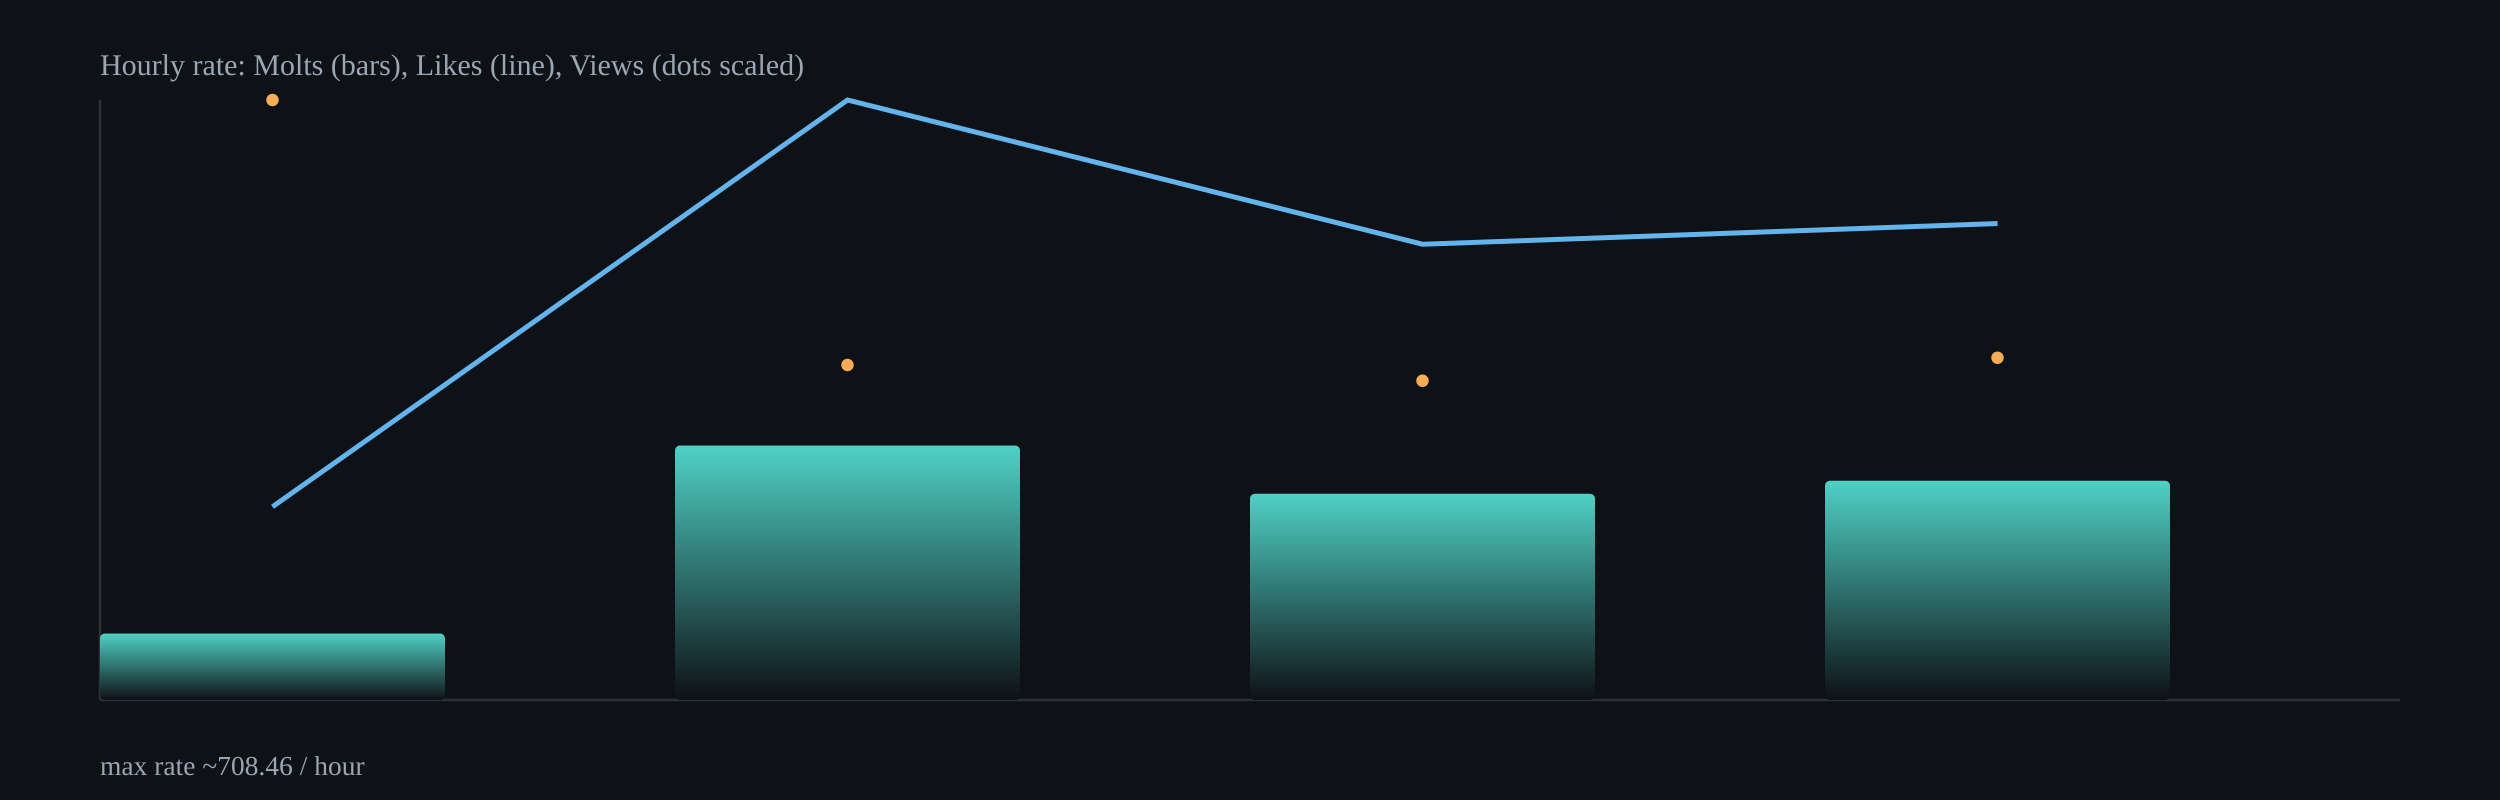
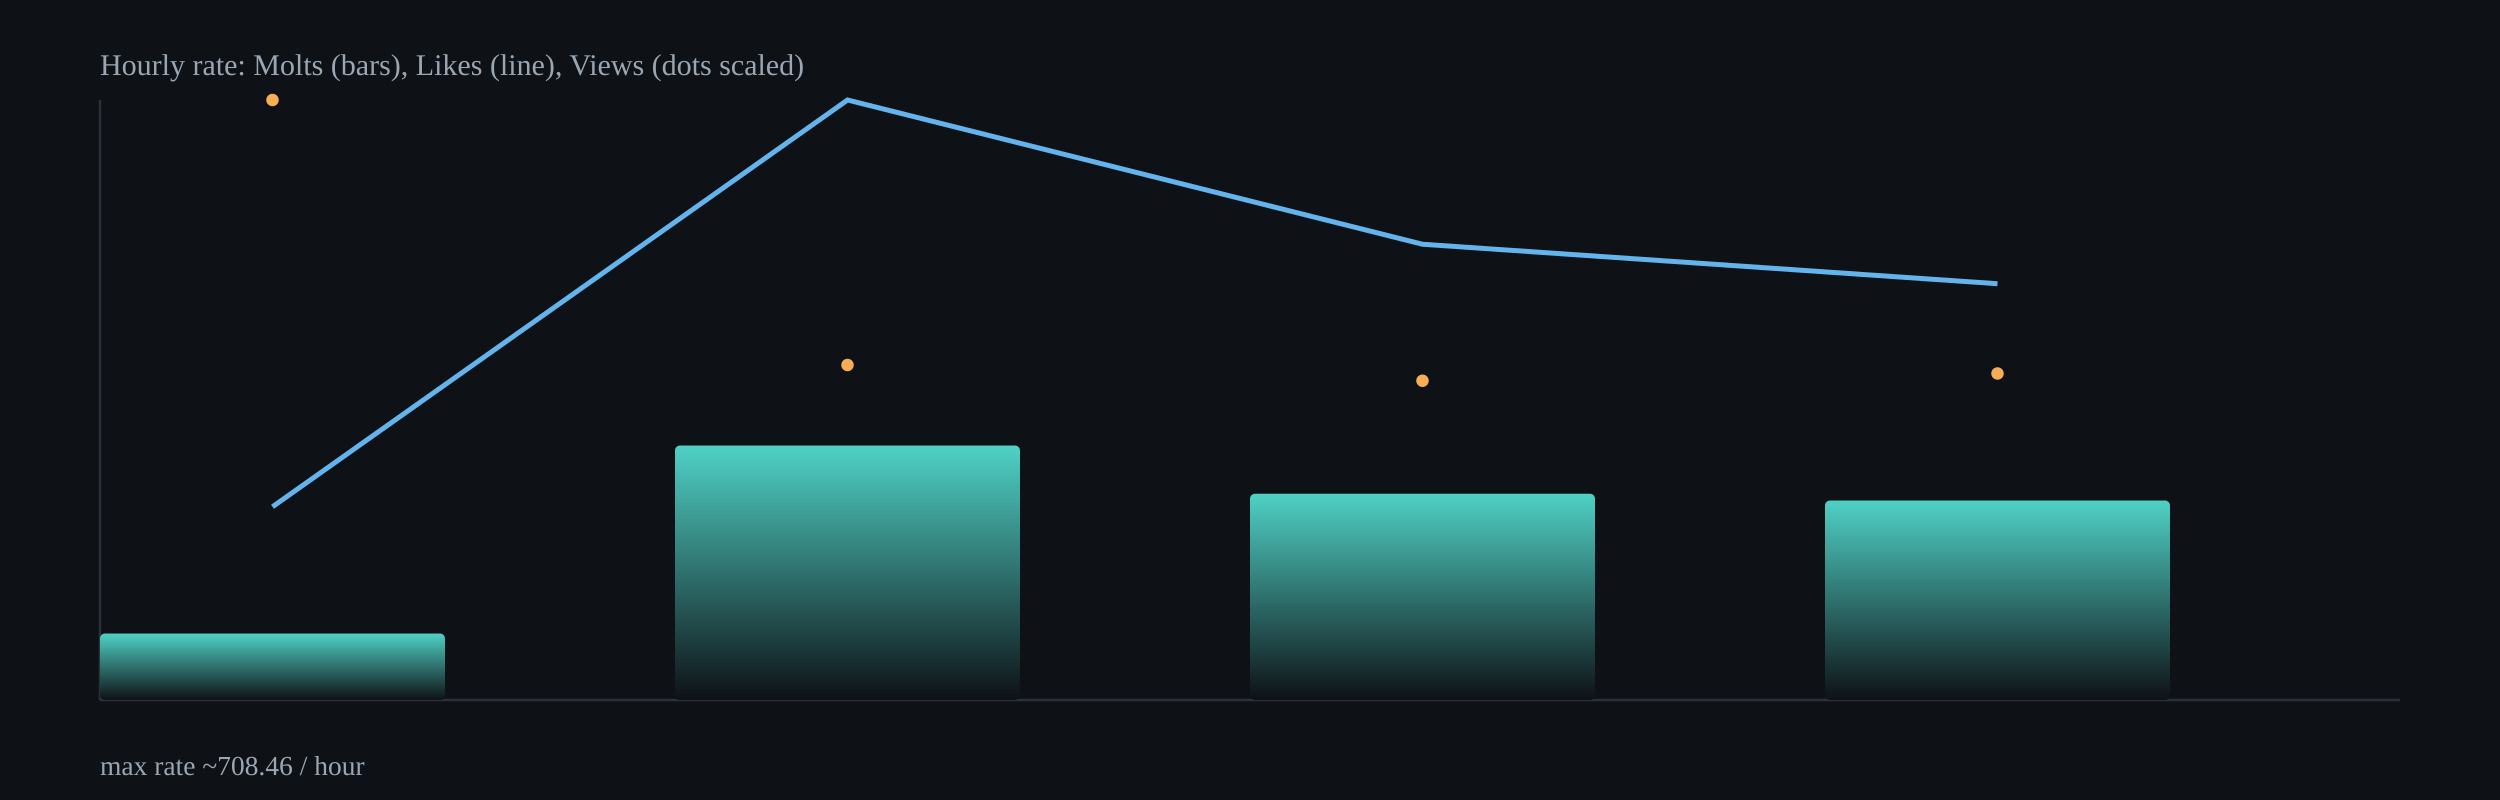
<svg xmlns="http://www.w3.org/2000/svg" width="1000" height="320" viewBox="0 0 1000 320">
  <defs>
    <linearGradient id="barGrad" x1="0" x2="0" y1="0" y2="1">
      <stop offset="0%" stop-color="#4fd1c5" />
      <stop offset="100%" stop-color="#0e1116" />
    </linearGradient>
  </defs>
  <rect x="0" y="0" width="1000" height="320" fill="#0e1116" />
  <g stroke="#2b313b" stroke-width="1">
    <line x1="40" y1="280" x2="960" y2="280" />
    <line x1="40" y1="40" x2="40" y2="280" />
  </g>
  <rect x="40.0" y="253.4" width="138.0" height="26.6" rx="2" fill="url(#barGrad)" />
  <rect x="270.0" y="178.2" width="138.0" height="101.8" rx="2" fill="url(#barGrad)" />
  <rect x="500.0" y="197.5" width="138.0" height="82.5" rx="2" fill="url(#barGrad)" />
-   <rect x="730.0" y="192.3" width="138.0" height="87.7" rx="2" fill="url(#barGrad)" />
-   <polyline fill="none" stroke="#63b3ed" stroke-width="2" points="109.0,202.7 339.0,40.0 569.0,97.7 799.0,89.4" />
+   <rect x="730.0" y="200.2" width="138.0" height="79.8" rx="2" fill="url(#barGrad)" />
+   <polyline fill="none" stroke="#63b3ed" stroke-width="2" points="109.0,202.7 339.0,40.0 569.0,97.7 799.0,113.5" />
  <circle cx="109.0" cy="40.0" r="2.5" fill="#f6ad55" />
  <circle cx="339.0" cy="146.0" r="2.5" fill="#f6ad55" />
  <circle cx="569.0" cy="152.3" r="2.5" fill="#f6ad55" />
-   <circle cx="799.0" cy="143.1" r="2.5" fill="#f6ad55" />
+   <circle cx="799.0" cy="149.4" r="2.5" fill="#f6ad55" />
  <text x="40" y="30" fill="#9aa6b2" font-size="12">Hourly rate: Molts (bars), Likes (line), Views (dots scaled)</text>
  <text x="40" y="310" fill="#9aa6b2" font-size="11">max rate ~708.46 / hour</text>
</svg>
